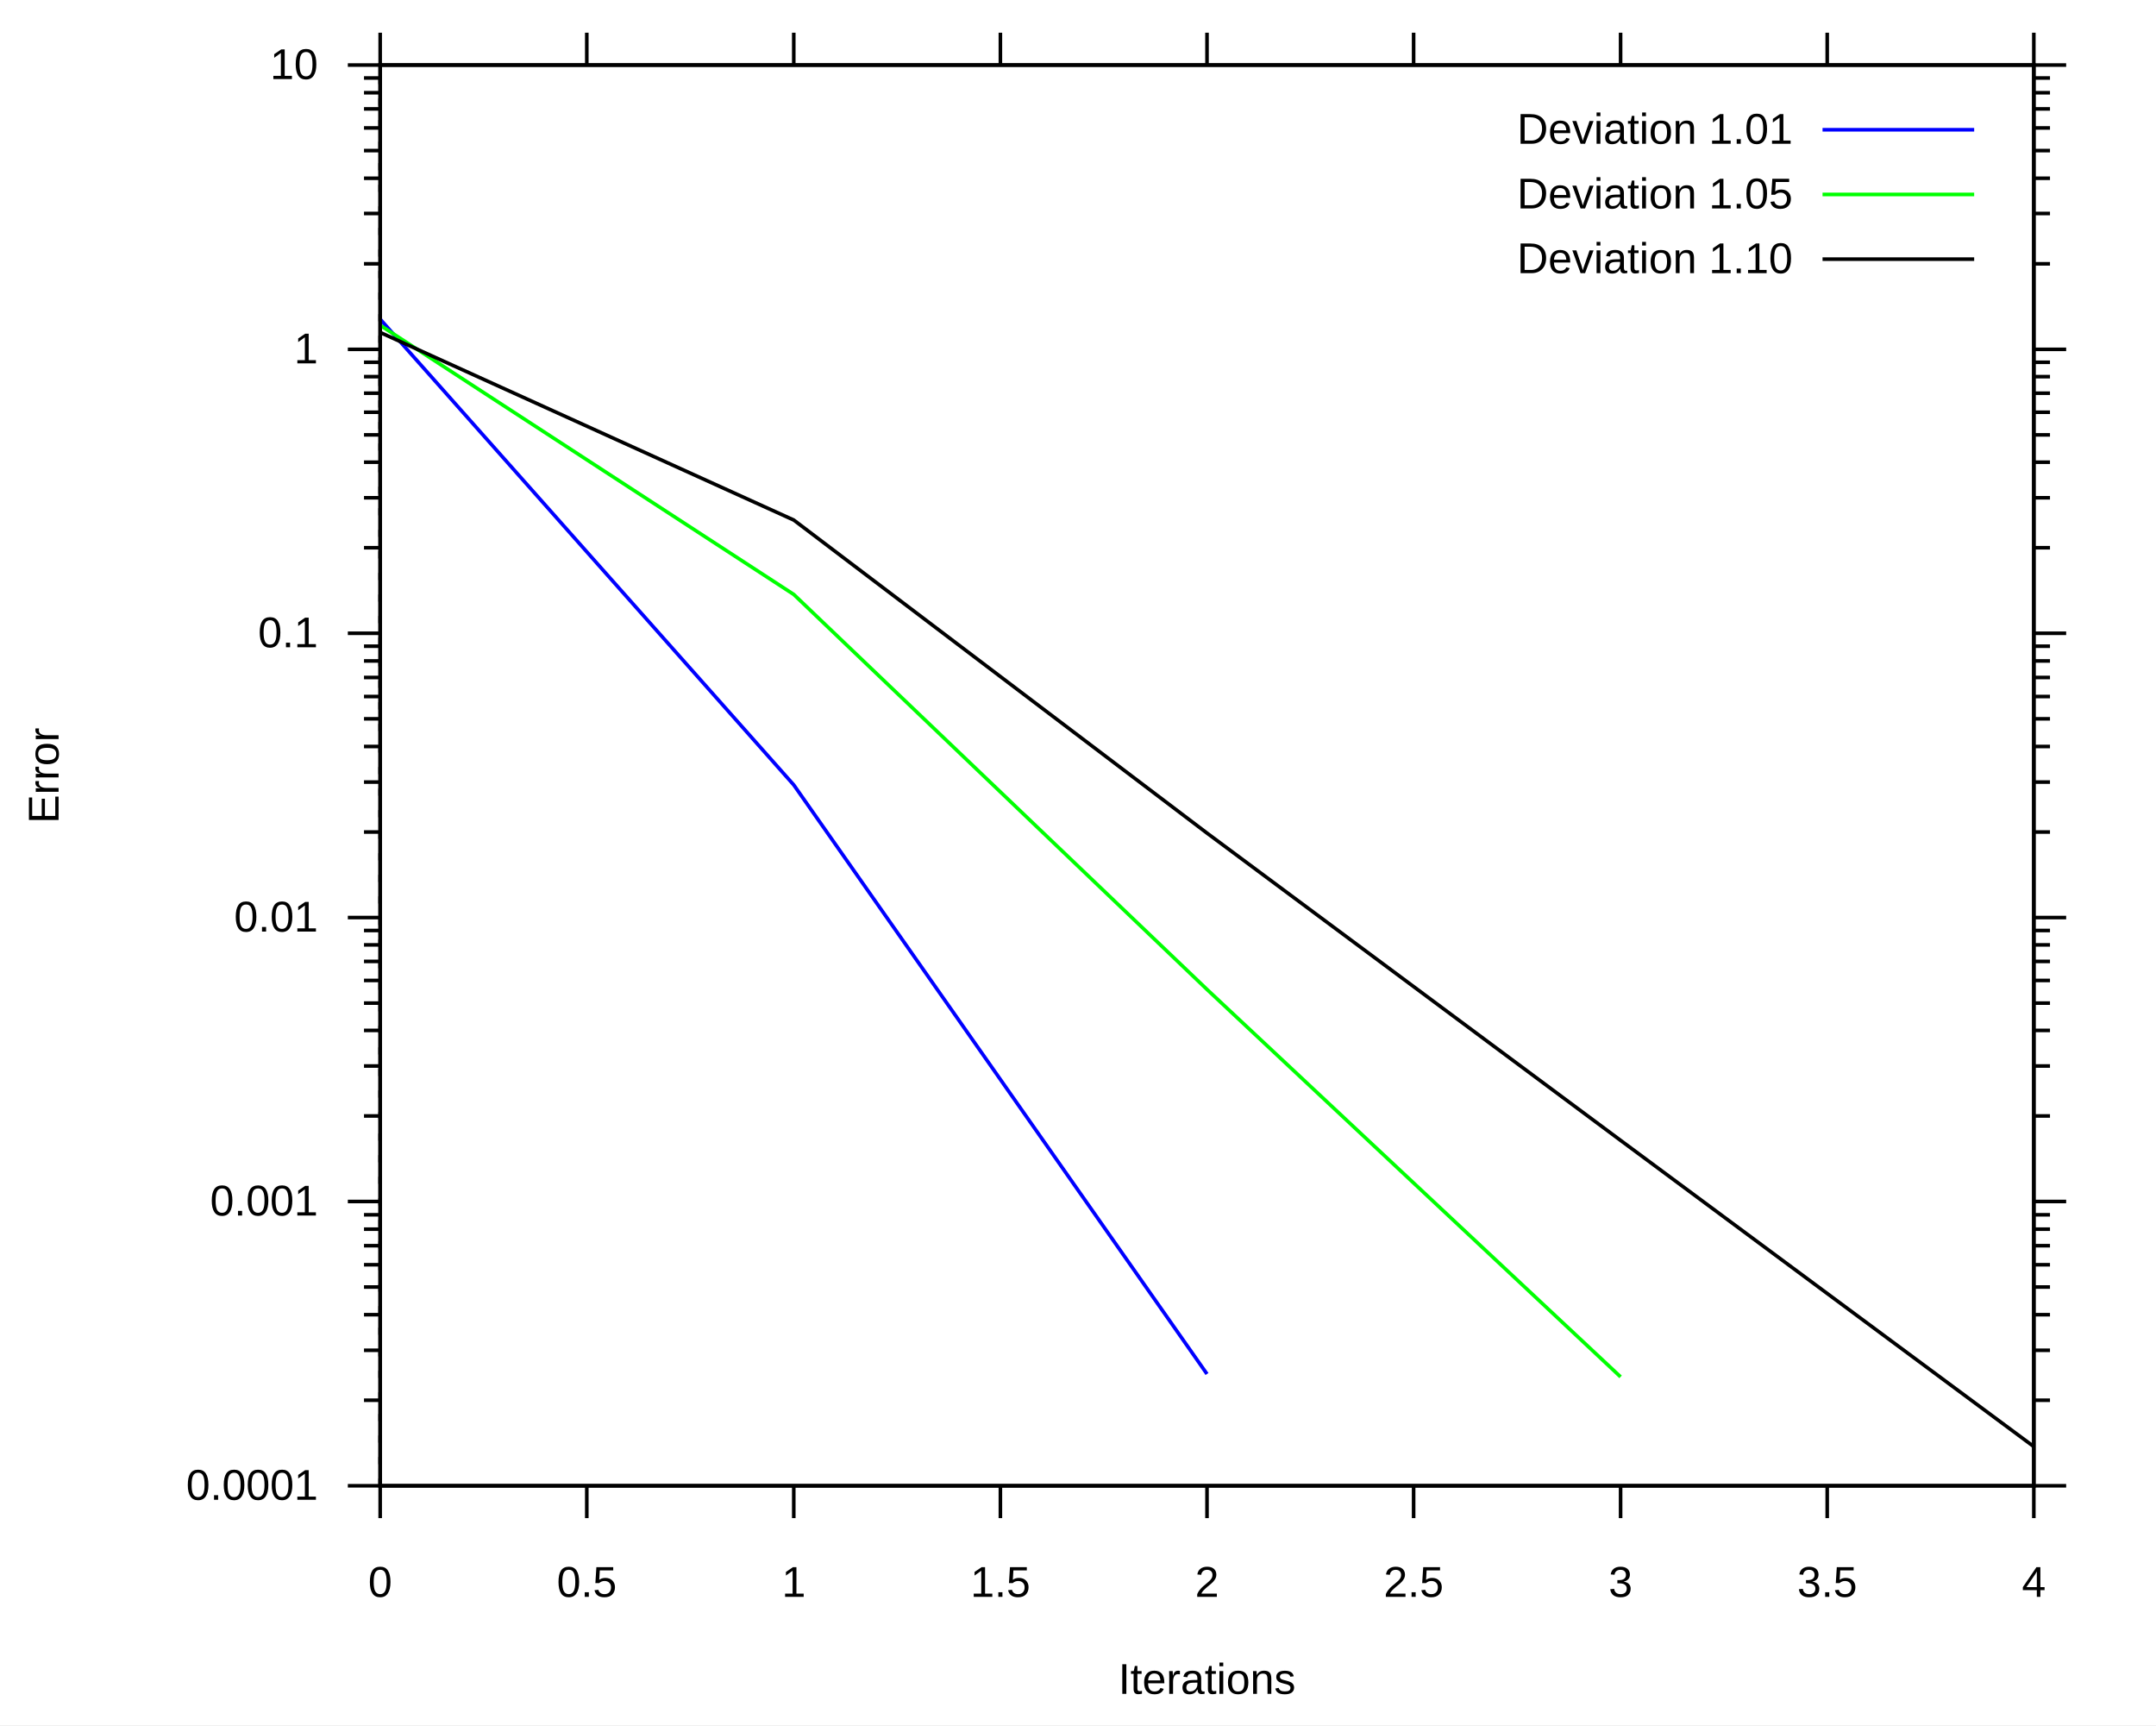
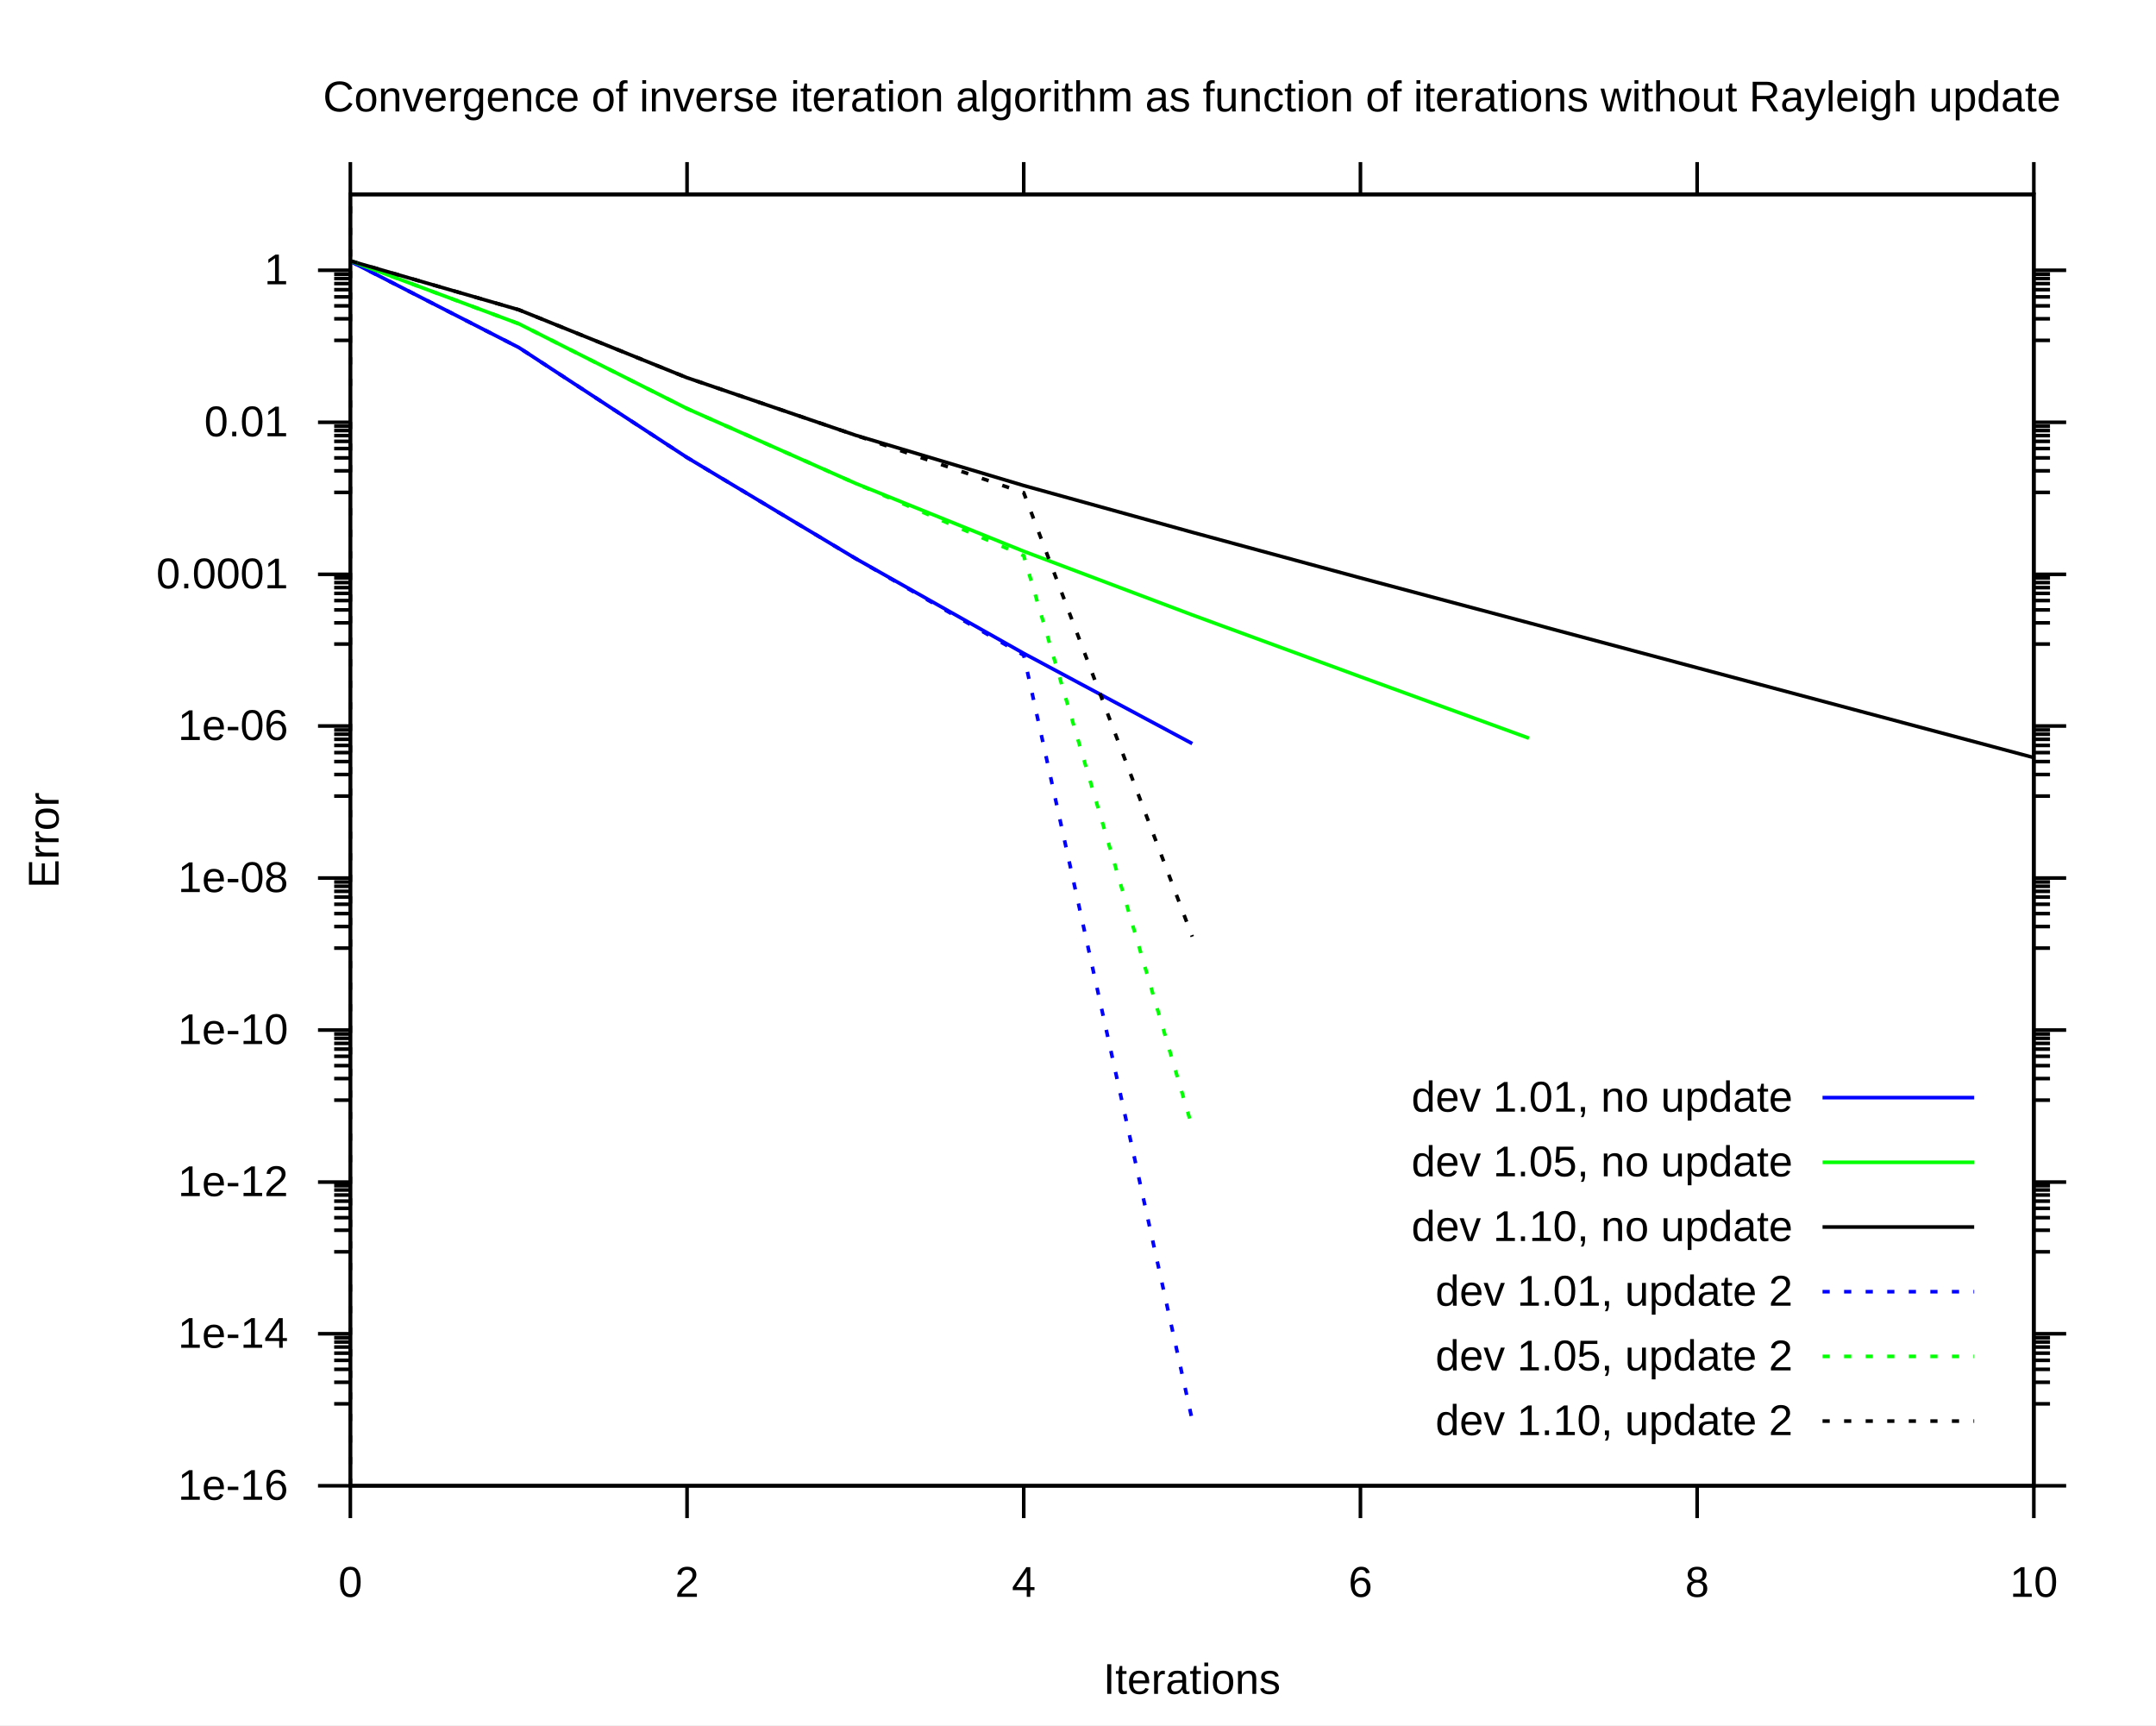
<svg xmlns="http://www.w3.org/2000/svg" xmlns:xlink="http://www.w3.org/1999/xlink" width="600" height="480" viewBox="0 0 600 480">
  <g id="gnuplot_canvas">
    <rect x="0" y="0" width="600" height="480" fill="#ffffff" />
    <defs>
      <circle id="gpDot" r="0.5" stroke-width="0.5" />
      <path id="gpPt0" stroke-width="0.222" stroke="currentColor" d="M-1,0 h2 M0,-1 v2" />
      <path id="gpPt1" stroke-width="0.222" stroke="currentColor" d="M-1,-1 L1,1 M1,-1 L-1,1" />
      <path id="gpPt2" stroke-width="0.222" stroke="currentColor" d="M-1,0 L1,0 M0,-1 L0,1 M-1,-1 L1,1 M-1,1 L1,-1" />
      <rect id="gpPt3" stroke-width="0.222" stroke="currentColor" x="-1" y="-1" width="2" height="2" />
      <rect id="gpPt4" stroke-width="0.222" stroke="currentColor" fill="currentColor" x="-1" y="-1" width="2" height="2" />
      <circle id="gpPt5" stroke-width="0.222" stroke="currentColor" cx="0" cy="0" r="1" />
      <use xlink:href="#gpPt5" id="gpPt6" fill="currentColor" stroke="none" />
      <path id="gpPt7" stroke-width="0.222" stroke="currentColor" d="M0,-1.33 L-1.33,0.67 L1.33,0.67 z" />
      <use xlink:href="#gpPt7" id="gpPt8" fill="currentColor" stroke="none" />
      <use xlink:href="#gpPt7" id="gpPt9" stroke="currentColor" transform="rotate(180)" />
      <use xlink:href="#gpPt9" id="gpPt10" fill="currentColor" stroke="none" />
      <use xlink:href="#gpPt3" id="gpPt11" stroke="currentColor" transform="rotate(45)" />
      <use xlink:href="#gpPt11" id="gpPt12" fill="currentColor" stroke="none" />
      <path id="gpPt13" stroke-width="0.222" stroke="currentColor" d="M0,1.330 L1.265,0.411 L0.782,-1.067 L-0.782,-1.076 L-1.265,0.411 z" />
      <use xlink:href="#gpPt13" id="gpPt14" fill="currentColor" stroke="none" />
      <filter id="textbox" filterUnits="objectBoundingBox" x="0" y="0" height="1" width="1">
        <feFlood flood-color="#FFFFFF" flood-opacity="1" result="bgnd" />
        <feComposite in="SourceGraphic" in2="bgnd" operator="atop" />
      </filter>
      <filter id="greybox" filterUnits="objectBoundingBox" x="0" y="0" height="1" width="1">
        <feFlood flood-color="lightgrey" flood-opacity="1" result="grey" />
        <feComposite in="SourceGraphic" in2="grey" operator="atop" />
      </filter>
    </defs>
    <g fill="none" color="#FFFFFF" stroke="currentColor" stroke-width="1.00" stroke-linecap="butt" stroke-linejoin="miter">
</g>
    <g fill="none" color="black" stroke="currentColor" stroke-width="1.00" stroke-linecap="butt" stroke-linejoin="miter">
-       <path stroke="black" d="M105.8,413.4 L96.8,413.4 M566.0,413.4 L575.0,413.4  " />
-       <g transform="translate(88.5,417.3)" stroke="none" fill="black" font-family="Arial" font-size="12.00" text-anchor="end">
-         <text>
-           <tspan font-family="Arial"> 0.0001</tspan>
-         </text>
-       </g>
-     </g>
-     <g fill="none" color="black" stroke="currentColor" stroke-width="1.00" stroke-linecap="butt" stroke-linejoin="miter">
-       <path stroke="black" d="M105.8,389.6 L101.3,389.6 M566.0,389.6 L570.5,389.6 M105.8,375.7 L101.3,375.7 M566.0,375.7 L570.5,375.7   M105.8,365.8 L101.3,365.8 M566.0,365.8 L570.5,365.8 M105.8,358.1 L101.3,358.1 M566.0,358.1 L570.5,358.1   M105.8,351.9 L101.3,351.9 M566.0,351.9 L570.5,351.9 M105.8,346.6 L101.3,346.6 M566.0,346.6 L570.5,346.6   M105.8,342.0 L101.3,342.0 M566.0,342.0 L570.5,342.0 M105.8,338.0 L101.3,338.0 M566.0,338.0 L570.5,338.0   M105.8,334.3 L96.8,334.3 M566.0,334.3 L575.0,334.3  " />
-       <g transform="translate(88.5,338.2)" stroke="none" fill="black" font-family="Arial" font-size="12.00" text-anchor="end">
-         <text>
-           <tspan font-family="Arial"> 0.001</tspan>
-         </text>
-       </g>
-     </g>
-     <g fill="none" color="black" stroke="currentColor" stroke-width="1.00" stroke-linecap="butt" stroke-linejoin="miter">
-       <path stroke="black" d="M105.8,310.5 L101.3,310.5 M566.0,310.5 L570.5,310.5 M105.8,296.6 L101.3,296.6 M566.0,296.6 L570.5,296.6   M105.8,286.7 L101.3,286.7 M566.0,286.7 L570.5,286.7 M105.8,279.1 L101.3,279.1 M566.0,279.1 L570.5,279.1   M105.8,272.8 L101.3,272.8 M566.0,272.8 L570.5,272.8 M105.8,267.5 L101.3,267.5 M566.0,267.5 L570.5,267.5   M105.8,262.9 L101.3,262.9 M566.0,262.9 L570.5,262.9 M105.8,258.9 L101.3,258.9 M566.0,258.9 L570.5,258.9   M105.8,255.3 L96.8,255.3 M566.0,255.3 L575.0,255.3  " />
-       <g transform="translate(88.5,259.2)" stroke="none" fill="black" font-family="Arial" font-size="12.00" text-anchor="end">
-         <text>
-           <tspan font-family="Arial"> 0.01</tspan>
-         </text>
-       </g>
-     </g>
-     <g fill="none" color="black" stroke="currentColor" stroke-width="1.00" stroke-linecap="butt" stroke-linejoin="miter">
-       <path stroke="black" d="M105.8,231.5 L101.3,231.5 M566.0,231.5 L570.5,231.5 M105.8,217.6 L101.3,217.6 M566.0,217.6 L570.5,217.6   M105.8,207.7 L101.3,207.7 M566.0,207.7 L570.5,207.7 M105.8,200.0 L101.3,200.0 M566.0,200.0 L570.5,200.0   M105.8,193.8 L101.3,193.8 M566.0,193.8 L570.5,193.8 M105.8,188.5 L101.3,188.5 M566.0,188.5 L570.5,188.5   M105.8,183.9 L101.3,183.9 M566.0,183.9 L570.5,183.9 M105.8,179.8 L101.3,179.8 M566.0,179.8 L570.5,179.8   M105.8,176.2 L96.8,176.2 M566.0,176.2 L575.0,176.2  " />
-       <g transform="translate(88.5,180.1)" stroke="none" fill="black" font-family="Arial" font-size="12.00" text-anchor="end">
-         <text>
-           <tspan font-family="Arial"> 0.1</tspan>
-         </text>
-       </g>
-     </g>
-     <g fill="none" color="black" stroke="currentColor" stroke-width="1.00" stroke-linecap="butt" stroke-linejoin="miter">
-       <path stroke="black" d="M105.8,152.4 L101.3,152.4 M566.0,152.4 L570.5,152.4 M105.8,138.5 L101.3,138.5 M566.0,138.5 L570.5,138.5   M105.8,128.6 L101.3,128.6 M566.0,128.6 L570.5,128.6 M105.8,121.0 L101.3,121.0 M566.0,121.0 L570.5,121.0   M105.8,114.7 L101.3,114.7 M566.0,114.7 L570.5,114.7 M105.8,109.4 L101.3,109.4 M566.0,109.4 L570.5,109.4   M105.8,104.8 L101.3,104.8 M566.0,104.8 L570.5,104.8 M105.8,100.8 L101.3,100.8 M566.0,100.8 L570.5,100.8   M105.8,97.2 L96.8,97.2 M566.0,97.2 L575.0,97.2  " />
-       <g transform="translate(88.5,101.1)" stroke="none" fill="black" font-family="Arial" font-size="12.00" text-anchor="end">
-         <text>
-           <tspan font-family="Arial"> 1</tspan>
-         </text>
-       </g>
-     </g>
-     <g fill="none" color="black" stroke="currentColor" stroke-width="1.00" stroke-linecap="butt" stroke-linejoin="miter">
-       <path stroke="black" d="M105.8,73.4 L101.3,73.4 M566.0,73.4 L570.5,73.4 M105.8,59.4 L101.3,59.4 M566.0,59.4 L570.5,59.4   M105.8,49.6 L101.3,49.6 M566.0,49.6 L570.5,49.6 M105.8,41.9 L101.3,41.9 M566.0,41.9 L570.5,41.9   M105.8,35.6 L101.3,35.6 M566.0,35.6 L570.5,35.6 M105.8,30.3 L101.3,30.3 M566.0,30.3 L570.5,30.3   M105.8,25.8 L101.3,25.8 M566.0,25.8 L570.5,25.8 M105.8,21.7 L101.3,21.7 M566.0,21.7 L570.5,21.7   M105.8,18.1 L96.8,18.1 M566.0,18.1 L575.0,18.1  " />
-       <g transform="translate(88.5,22.0)" stroke="none" fill="black" font-family="Arial" font-size="12.00" text-anchor="end">
+       <path stroke="black" d="M97.5,413.4 L88.5,413.4 M566.0,413.4 L575.0,413.4  " />
+       <g transform="translate(80.2,417.3)" stroke="none" fill="black" font-family="Arial" font-size="12.00" text-anchor="end">
+         <text>
+           <tspan font-family="Arial">1e-16</tspan>
+         </text>
+       </g>
+     </g>
+     <g fill="none" color="black" stroke="currentColor" stroke-width="1.00" stroke-linecap="butt" stroke-linejoin="miter">
+       <path stroke="black" d="M97.5,390.6 L93.0,390.6 M566.0,390.6 L570.5,390.6 M97.5,384.6 L93.0,384.6 M566.0,384.6 L570.5,384.6   M97.5,381.0 L93.0,381.0 M566.0,381.0 L570.5,381.0 M97.5,378.5 L93.0,378.5 M566.0,378.5 L570.5,378.5   M97.5,376.5 L93.0,376.5 M566.0,376.5 L570.5,376.5 M97.5,374.8 L93.0,374.8 M566.0,374.8 L570.5,374.8   M97.5,373.4 L93.0,373.4 M566.0,373.4 L570.5,373.4 M97.5,372.2 L93.0,372.2 M566.0,372.2 L570.5,372.2   M97.5,371.1 L88.5,371.1 M566.0,371.1 L575.0,371.1  " />
+       <g transform="translate(80.2,375.0)" stroke="none" fill="black" font-family="Arial" font-size="12.00" text-anchor="end">
+         <text>
+           <tspan font-family="Arial">1e-14</tspan>
+         </text>
+       </g>
+     </g>
+     <g fill="none" color="black" stroke="currentColor" stroke-width="1.00" stroke-linecap="butt" stroke-linejoin="miter">
+       <path stroke="black" d="M97.5,348.3 L93.0,348.3 M566.0,348.3 L570.5,348.3 M97.5,342.3 L93.0,342.3 M566.0,342.3 L570.5,342.3   M97.5,338.8 L93.0,338.8 M566.0,338.8 L570.5,338.8 M97.5,336.2 L93.0,336.2 M566.0,336.2 L570.5,336.2   M97.5,334.2 L93.0,334.2 M566.0,334.2 L570.5,334.2 M97.5,332.5 L93.0,332.5 M566.0,332.5 L570.5,332.5   M97.5,331.1 L93.0,331.1 M566.0,331.1 L570.5,331.1 M97.5,329.9 L93.0,329.9 M566.0,329.9 L570.5,329.9   M97.5,328.9 L88.5,328.9 M566.0,328.9 L575.0,328.9  " />
+       <g transform="translate(80.2,332.8)" stroke="none" fill="black" font-family="Arial" font-size="12.00" text-anchor="end">
+         <text>
+           <tspan font-family="Arial">1e-12</tspan>
+         </text>
+       </g>
+     </g>
+     <g fill="none" color="black" stroke="currentColor" stroke-width="1.00" stroke-linecap="butt" stroke-linejoin="miter">
+       <path stroke="black" d="M97.5,306.1 L93.0,306.1 M566.0,306.1 L570.5,306.1 M97.5,300.1 L93.0,300.1 M566.0,300.1 L570.5,300.1   M97.5,296.5 L93.0,296.5 M566.0,296.5 L570.5,296.5 M97.5,293.9 L93.0,293.9 M566.0,293.9 L570.5,293.9   M97.5,291.9 L93.0,291.9 M566.0,291.9 L570.5,291.9 M97.5,290.3 L93.0,290.3 M566.0,290.3 L570.5,290.3   M97.5,288.9 L93.0,288.9 M566.0,288.9 L570.5,288.9 M97.5,287.7 L93.0,287.7 M566.0,287.7 L570.5,287.7   M97.5,286.6 L88.5,286.6 M566.0,286.6 L575.0,286.6  " />
+       <g transform="translate(80.2,290.5)" stroke="none" fill="black" font-family="Arial" font-size="12.00" text-anchor="end">
+         <text>
+           <tspan font-family="Arial">1e-10</tspan>
+         </text>
+       </g>
+     </g>
+     <g fill="none" color="black" stroke="currentColor" stroke-width="1.00" stroke-linecap="butt" stroke-linejoin="miter">
+       <path stroke="black" d="M97.5,263.8 L93.0,263.8 M566.0,263.8 L570.5,263.8 M97.5,257.8 L93.0,257.8 M566.0,257.8 L570.5,257.8   M97.5,254.2 L93.0,254.2 M566.0,254.2 L570.5,254.2 M97.5,251.6 L93.0,251.6 M566.0,251.6 L570.5,251.6   M97.5,249.6 L93.0,249.6 M566.0,249.6 L570.5,249.6 M97.5,248.0 L93.0,248.0 M566.0,248.0 L570.5,248.0   M97.5,246.6 L93.0,246.6 M566.0,246.6 L570.5,246.6 M97.5,245.4 L93.0,245.4 M566.0,245.4 L570.5,245.4   M97.5,244.3 L88.5,244.3 M566.0,244.3 L575.0,244.3  " />
+       <g transform="translate(80.2,248.2)" stroke="none" fill="black" font-family="Arial" font-size="12.00" text-anchor="end">
+         <text>
+           <tspan font-family="Arial">1e-08</tspan>
+         </text>
+       </g>
+     </g>
+     <g fill="none" color="black" stroke="currentColor" stroke-width="1.00" stroke-linecap="butt" stroke-linejoin="miter">
+       <path stroke="black" d="M97.5,221.5 L93.0,221.5 M566.0,221.5 L570.5,221.5 M97.5,215.5 L93.0,215.5 M566.0,215.5 L570.5,215.5   M97.5,211.9 L93.0,211.9 M566.0,211.9 L570.5,211.9 M97.5,209.4 L93.0,209.4 M566.0,209.4 L570.5,209.4   M97.5,207.4 L93.0,207.4 M566.0,207.4 L570.5,207.4 M97.5,205.7 L93.0,205.7 M566.0,205.7 L570.5,205.7   M97.5,204.3 L93.0,204.3 M566.0,204.3 L570.5,204.3 M97.5,203.1 L93.0,203.1 M566.0,203.1 L570.5,203.1   M97.5,202.0 L88.5,202.0 M566.0,202.0 L575.0,202.0  " />
+       <g transform="translate(80.2,205.9)" stroke="none" fill="black" font-family="Arial" font-size="12.00" text-anchor="end">
+         <text>
+           <tspan font-family="Arial">1e-06</tspan>
+         </text>
+       </g>
+     </g>
+     <g fill="none" color="black" stroke="currentColor" stroke-width="1.00" stroke-linecap="butt" stroke-linejoin="miter">
+       <path stroke="black" d="M97.5,179.2 L93.0,179.2 M566.0,179.2 L570.5,179.2 M97.5,173.3 L93.0,173.3 M566.0,173.3 L570.5,173.3   M97.5,169.7 L93.0,169.7 M566.0,169.7 L570.5,169.7 M97.5,167.1 L93.0,167.1 M566.0,167.1 L570.5,167.1   M97.5,165.1 L93.0,165.1 M566.0,165.1 L570.5,165.1 M97.5,163.5 L93.0,163.5 M566.0,163.5 L570.5,163.5   M97.5,162.1 L93.0,162.1 M566.0,162.1 L570.5,162.1 M97.5,160.8 L93.0,160.8 M566.0,160.8 L570.5,160.8   M97.5,159.8 L88.5,159.8 M566.0,159.8 L575.0,159.8  " />
+       <g transform="translate(80.2,163.7)" stroke="none" fill="black" font-family="Arial" font-size="12.00" text-anchor="end">
+         <text>
+           <tspan font-family="Arial">0.0001</tspan>
+         </text>
+       </g>
+     </g>
+     <g fill="none" color="black" stroke="currentColor" stroke-width="1.00" stroke-linecap="butt" stroke-linejoin="miter">
+       <path stroke="black" d="M97.5,137.0 L93.0,137.0 M566.0,137.0 L570.5,137.0 M97.5,131.0 L93.0,131.0 M566.0,131.0 L570.5,131.0   M97.5,127.4 L93.0,127.4 M566.0,127.4 L570.5,127.4 M97.5,124.8 L93.0,124.8 M566.0,124.8 L570.5,124.8   M97.5,122.8 L93.0,122.8 M566.0,122.8 L570.5,122.8 M97.5,121.2 L93.0,121.2 M566.0,121.2 L570.5,121.2   M97.5,119.8 L93.0,119.8 M566.0,119.8 L570.5,119.8 M97.5,118.6 L93.0,118.6 M566.0,118.6 L570.5,118.6   M97.5,117.5 L88.5,117.5 M566.0,117.5 L575.0,117.5  " />
+       <g transform="translate(80.2,121.4)" stroke="none" fill="black" font-family="Arial" font-size="12.00" text-anchor="end">
+         <text>
+           <tspan font-family="Arial">0.01</tspan>
+         </text>
+       </g>
+     </g>
+     <g fill="none" color="black" stroke="currentColor" stroke-width="1.00" stroke-linecap="butt" stroke-linejoin="miter">
+       <path stroke="black" d="M97.5,94.7 L93.0,94.7 M566.0,94.7 L570.5,94.7 M97.5,88.7 L93.0,88.7 M566.0,88.7 L570.5,88.7   M97.5,85.1 L93.0,85.1 M566.0,85.1 L570.5,85.1 M97.5,82.6 L93.0,82.6 M566.0,82.6 L570.5,82.6   M97.5,80.6 L93.0,80.6 M566.0,80.6 L570.5,80.6 M97.5,78.9 L93.0,78.9 M566.0,78.9 L570.5,78.9   M97.5,77.5 L93.0,77.5 M566.0,77.5 L570.5,77.5 M97.5,76.3 L93.0,76.3 M566.0,76.3 L570.5,76.3   M97.5,75.2 L88.5,75.2 M566.0,75.2 L575.0,75.2  " />
+       <g transform="translate(80.2,79.1)" stroke="none" fill="black" font-family="Arial" font-size="12.00" text-anchor="end">
+         <text>
+           <tspan font-family="Arial">1</tspan>
+         </text>
+       </g>
+     </g>
+     <g fill="none" color="black" stroke="currentColor" stroke-width="1.00" stroke-linecap="butt" stroke-linejoin="miter">
+       <path stroke="black" d="M97.5,413.4 L97.5,422.4 M97.5,54.1 L97.5,45.1  " />
+       <g transform="translate(97.5,444.3)" stroke="none" fill="black" font-family="Arial" font-size="12.00" text-anchor="middle">
+         <text>
+           <tspan font-family="Arial"> 0</tspan>
+         </text>
+       </g>
+     </g>
+     <g fill="none" color="black" stroke="currentColor" stroke-width="1.00" stroke-linecap="butt" stroke-linejoin="miter">
+       <path stroke="black" d="M191.2,413.4 L191.2,422.4 M191.2,54.1 L191.2,45.1  " />
+       <g transform="translate(191.2,444.3)" stroke="none" fill="black" font-family="Arial" font-size="12.00" text-anchor="middle">
+         <text>
+           <tspan font-family="Arial"> 2</tspan>
+         </text>
+       </g>
+     </g>
+     <g fill="none" color="black" stroke="currentColor" stroke-width="1.00" stroke-linecap="butt" stroke-linejoin="miter">
+       <path stroke="black" d="M284.9,413.4 L284.9,422.4 M284.9,54.1 L284.9,45.1  " />
+       <g transform="translate(284.9,444.3)" stroke="none" fill="black" font-family="Arial" font-size="12.00" text-anchor="middle">
+         <text>
+           <tspan font-family="Arial"> 4</tspan>
+         </text>
+       </g>
+     </g>
+     <g fill="none" color="black" stroke="currentColor" stroke-width="1.00" stroke-linecap="butt" stroke-linejoin="miter">
+       <path stroke="black" d="M378.6,413.4 L378.6,422.4 M378.6,54.1 L378.6,45.1  " />
+       <g transform="translate(378.6,444.3)" stroke="none" fill="black" font-family="Arial" font-size="12.00" text-anchor="middle">
+         <text>
+           <tspan font-family="Arial"> 6</tspan>
+         </text>
+       </g>
+     </g>
+     <g fill="none" color="black" stroke="currentColor" stroke-width="1.00" stroke-linecap="butt" stroke-linejoin="miter">
+       <path stroke="black" d="M472.3,413.4 L472.3,422.4 M472.3,54.1 L472.3,45.1  " />
+       <g transform="translate(472.3,444.3)" stroke="none" fill="black" font-family="Arial" font-size="12.00" text-anchor="middle">
+         <text>
+           <tspan font-family="Arial"> 8</tspan>
+         </text>
+       </g>
+     </g>
+     <g fill="none" color="black" stroke="currentColor" stroke-width="1.00" stroke-linecap="butt" stroke-linejoin="miter">
+       <path stroke="black" d="M566.0,413.4 L566.0,422.4 M566.0,54.1 L566.0,45.1  " />
+       <g transform="translate(566.0,444.3)" stroke="none" fill="black" font-family="Arial" font-size="12.00" text-anchor="middle">
        <text>
          <tspan font-family="Arial"> 10</tspan>
        </text>
      </g>
    </g>
    <g fill="none" color="black" stroke="currentColor" stroke-width="1.00" stroke-linecap="butt" stroke-linejoin="miter">
-       <path stroke="black" d="M105.8,413.4 L105.8,422.4 M105.8,18.1 L105.8,9.1  " />
-       <g transform="translate(105.8,444.3)" stroke="none" fill="black" font-family="Arial" font-size="12.00" text-anchor="middle">
-         <text>
-           <tspan font-family="Arial"> 0</tspan>
-         </text>
-       </g>
-     </g>
-     <g fill="none" color="black" stroke="currentColor" stroke-width="1.00" stroke-linecap="butt" stroke-linejoin="miter">
-       <path stroke="black" d="M163.3,413.4 L163.3,422.4 M163.3,18.1 L163.3,9.1  " />
-       <g transform="translate(163.3,444.3)" stroke="none" fill="black" font-family="Arial" font-size="12.00" text-anchor="middle">
-         <text>
-           <tspan font-family="Arial"> 0.5</tspan>
-         </text>
-       </g>
-     </g>
-     <g fill="none" color="black" stroke="currentColor" stroke-width="1.00" stroke-linecap="butt" stroke-linejoin="miter">
-       <path stroke="black" d="M220.9,413.4 L220.9,422.4 M220.9,18.1 L220.9,9.1  " />
-       <g transform="translate(220.9,444.3)" stroke="none" fill="black" font-family="Arial" font-size="12.00" text-anchor="middle">
-         <text>
-           <tspan font-family="Arial"> 1</tspan>
-         </text>
-       </g>
-     </g>
-     <g fill="none" color="black" stroke="currentColor" stroke-width="1.00" stroke-linecap="butt" stroke-linejoin="miter">
-       <path stroke="black" d="M278.4,413.4 L278.4,422.4 M278.4,18.1 L278.4,9.1  " />
-       <g transform="translate(278.4,444.3)" stroke="none" fill="black" font-family="Arial" font-size="12.00" text-anchor="middle">
-         <text>
-           <tspan font-family="Arial"> 1.5</tspan>
-         </text>
-       </g>
-     </g>
-     <g fill="none" color="black" stroke="currentColor" stroke-width="1.00" stroke-linecap="butt" stroke-linejoin="miter">
-       <path stroke="black" d="M335.9,413.4 L335.9,422.4 M335.9,18.1 L335.9,9.1  " />
-       <g transform="translate(335.9,444.3)" stroke="none" fill="black" font-family="Arial" font-size="12.00" text-anchor="middle">
-         <text>
-           <tspan font-family="Arial"> 2</tspan>
-         </text>
-       </g>
-     </g>
-     <g fill="none" color="black" stroke="currentColor" stroke-width="1.00" stroke-linecap="butt" stroke-linejoin="miter">
-       <path stroke="black" d="M393.4,413.4 L393.4,422.4 M393.4,18.1 L393.4,9.1  " />
-       <g transform="translate(393.4,444.3)" stroke="none" fill="black" font-family="Arial" font-size="12.00" text-anchor="middle">
-         <text>
-           <tspan font-family="Arial"> 2.5</tspan>
-         </text>
-       </g>
-     </g>
-     <g fill="none" color="black" stroke="currentColor" stroke-width="1.00" stroke-linecap="butt" stroke-linejoin="miter">
-       <path stroke="black" d="M451.0,413.4 L451.0,422.4 M451.0,18.1 L451.0,9.1  " />
-       <g transform="translate(451.0,444.3)" stroke="none" fill="black" font-family="Arial" font-size="12.00" text-anchor="middle">
-         <text>
-           <tspan font-family="Arial"> 3</tspan>
-         </text>
-       </g>
-     </g>
-     <g fill="none" color="black" stroke="currentColor" stroke-width="1.00" stroke-linecap="butt" stroke-linejoin="miter">
-       <path stroke="black" d="M508.5,413.4 L508.5,422.4 M508.5,18.1 L508.5,9.1  " />
-       <g transform="translate(508.5,444.3)" stroke="none" fill="black" font-family="Arial" font-size="12.00" text-anchor="middle">
-         <text>
-           <tspan font-family="Arial"> 3.5</tspan>
-         </text>
-       </g>
-     </g>
-     <g fill="none" color="black" stroke="currentColor" stroke-width="1.00" stroke-linecap="butt" stroke-linejoin="miter">
-       <path stroke="black" d="M566.0,413.4 L566.0,422.4 M566.0,18.1 L566.0,9.1  " />
-       <g transform="translate(566.0,444.3)" stroke="none" fill="black" font-family="Arial" font-size="12.00" text-anchor="middle">
-         <text>
-           <tspan font-family="Arial"> 4</tspan>
-         </text>
-       </g>
-     </g>
-     <g fill="none" color="black" stroke="currentColor" stroke-width="1.00" stroke-linecap="butt" stroke-linejoin="miter">
</g>
    <g fill="none" color="gray" stroke="currentColor" stroke-width="1.00" stroke-linecap="butt" stroke-linejoin="miter">
-       <path stroke="black" stroke-dasharray="2,4" d="M105.8,413.4 L105.8,18.1  " />
-     </g>
-     <g fill="none" color="black" stroke="currentColor" stroke-width="1.00" stroke-linecap="butt" stroke-linejoin="miter">
-       <path stroke="black" d="M105.8,18.1 L105.8,413.4 L566.0,413.4 L566.0,18.1 L105.8,18.1 Z  " />
-     </g>
-     <g fill="none" color="black" stroke="currentColor" stroke-width="1.00" stroke-linecap="butt" stroke-linejoin="miter">
-       <g transform="translate(16.3,215.8) rotate(270)" stroke="none" fill="black" font-family="Arial" font-size="12.00" text-anchor="middle">
+       <path stroke="black" stroke-dasharray="2,4" d="M97.5,413.4 L97.5,54.1  " />
+     </g>
+     <g fill="none" color="black" stroke="currentColor" stroke-width="1.00" stroke-linecap="butt" stroke-linejoin="miter">
+       <path stroke="black" d="M97.5,54.1 L97.5,413.4 L566.0,413.4 L566.0,54.1 L97.5,54.1 Z  " />
+     </g>
+     <g fill="none" color="black" stroke="currentColor" stroke-width="1.00" stroke-linecap="butt" stroke-linejoin="miter">
+       <g transform="translate(16.3,233.8) rotate(270)" stroke="none" fill="black" font-family="Arial" font-size="12.00" text-anchor="middle">
        <text>
          <tspan font-family="Arial">Error</tspan>
        </text>
      </g>
    </g>
    <g fill="none" color="black" stroke="currentColor" stroke-width="1.00" stroke-linecap="butt" stroke-linejoin="miter">
-       <g transform="translate(335.9,471.3)" stroke="none" fill="black" font-family="Arial" font-size="12.00" text-anchor="middle">
+       <g transform="translate(331.7,471.3)" stroke="none" fill="black" font-family="Arial" font-size="12.00" text-anchor="middle">
        <text>
          <tspan font-family="Arial">Iterations</tspan>
        </text>
      </g>
    </g>
    <g fill="none" color="black" stroke="currentColor" stroke-width="1.00" stroke-linecap="butt" stroke-linejoin="miter">
- </g>
+       <g transform="translate(331.7,31.0)" stroke="none" fill="black" font-family="Arial" font-size="12.00" text-anchor="middle">
+         <text>
+           <tspan font-family="Arial">Convergence of inverse iteration algorithm as function of iterations without Rayleigh update</tspan>
+         </text>
+       </g>
+     </g>
    <g id="gnuplot_plot_1">
      <g fill="none" color="black" stroke="currentColor" stroke-width="1.00" stroke-linecap="butt" stroke-linejoin="miter">
-         <g transform="translate(498.9,40.0)" stroke="none" fill="black" font-family="Arial" font-size="12.00" text-anchor="end">
-           <text>
-             <tspan font-family="Arial">Deviation 1.01</tspan>
-           </text>
-         </g>
-       </g>
-       <g fill="none" color="black" stroke="currentColor" stroke-width="1.00" stroke-linecap="butt" stroke-linejoin="miter">
-         <path stroke="rgb(  0,   0, 255)" d="M507.2,36.1 L549.4,36.1 M105.8,88.8 L220.9,218.4 L335.9,382.3  " />
+         <g transform="translate(498.9,309.3)" stroke="none" fill="black" font-family="Arial" font-size="12.00" text-anchor="end">
+           <text>
+             <tspan font-family="Arial">dev 1.01, no update</tspan>
+           </text>
+         </g>
+       </g>
+       <g fill="none" color="black" stroke="currentColor" stroke-width="1.00" stroke-linecap="butt" stroke-linejoin="miter">
+         <path stroke="rgb(  0,   0, 255)" d="M507.2,305.4 L549.4,305.4 M97.5,72.7 L144.4,96.7 L191.2,127.3 L238.1,155.4 L284.9,181.8 L331.8,206.9    " />
      </g>
    </g>
    <g id="gnuplot_plot_2">
      <g fill="none" color="black" stroke="currentColor" stroke-width="1.00" stroke-linecap="butt" stroke-linejoin="miter">
-         <g transform="translate(498.9,58.0)" stroke="none" fill="black" font-family="Arial" font-size="12.00" text-anchor="end">
-           <text>
-             <tspan font-family="Arial">Deviation 1.05</tspan>
-           </text>
-         </g>
-       </g>
-       <g fill="none" color="black" stroke="currentColor" stroke-width="1.00" stroke-linecap="butt" stroke-linejoin="miter">
-         <path stroke="rgb(  0, 255,   0)" d="M507.2,54.1 L549.4,54.1 M105.8,90.5 L220.9,165.4 L335.9,275.3 L451.0,383.1  " />
+         <g transform="translate(498.9,327.3)" stroke="none" fill="black" font-family="Arial" font-size="12.00" text-anchor="end">
+           <text>
+             <tspan font-family="Arial">dev 1.05, no update</tspan>
+           </text>
+         </g>
+       </g>
+       <g fill="none" color="black" stroke="currentColor" stroke-width="1.00" stroke-linecap="butt" stroke-linejoin="miter">
+         <path stroke="rgb(  0, 255,   0)" d="M507.2,323.4 L549.4,323.4 M97.5,72.6 L144.4,90.1 L191.2,113.7 L238.1,134.5 L284.9,153.4 L331.8,171.1   L378.6,188.3 L425.5,205.4  " />
      </g>
    </g>
    <g id="gnuplot_plot_3">
      <g fill="none" color="black" stroke="currentColor" stroke-width="1.00" stroke-linecap="butt" stroke-linejoin="miter">
-         <g transform="translate(498.9,76.0)" stroke="none" fill="black" font-family="Arial" font-size="12.00" text-anchor="end">
-           <text>
-             <tspan font-family="Arial">Deviation 1.10</tspan>
-           </text>
-         </g>
-       </g>
-       <g fill="none" color="black" stroke="currentColor" stroke-width="1.00" stroke-linecap="butt" stroke-linejoin="miter">
-         <path stroke="rgb(  0,   0,   0)" d="M507.2,72.1 L549.4,72.1 M105.8,92.5 L220.9,144.7 L335.9,231.8 L451.0,317.3 L566.0,402.5  " />
+         <g transform="translate(498.9,345.3)" stroke="none" fill="black" font-family="Arial" font-size="12.00" text-anchor="end">
+           <text>
+             <tspan font-family="Arial">dev 1.10, no update</tspan>
+           </text>
+         </g>
+       </g>
+       <g fill="none" color="black" stroke="currentColor" stroke-width="1.00" stroke-linecap="butt" stroke-linejoin="miter">
+         <path stroke="rgb(  0,   0,   0)" d="M507.2,341.4 L549.4,341.4 M97.5,72.6 L144.4,86.2 L191.2,105.1 L238.1,121.1 L284.9,135.1 L331.8,148.1   L378.6,160.8 L425.5,173.3 L472.3,185.8 L519.2,198.3 L566.0,210.8  " />
+       </g>
+     </g>
+     <g id="gnuplot_plot_4">
+       <g fill="none" color="gray" stroke="currentColor" stroke-width="1.00" stroke-linecap="butt" stroke-linejoin="miter">
+         <g transform="translate(498.9,363.3)" stroke="none" fill="black" font-family="Arial" font-size="12.00" text-anchor="end">
+           <text>
+             <tspan font-family="Arial">dev 1.01, update 2</tspan>
+           </text>
+         </g>
+       </g>
+       <g fill="none" color="gray" stroke="currentColor" stroke-width="1.00" stroke-linecap="butt" stroke-linejoin="miter">
+         <path stroke="rgb(  0,   0, 255)" stroke-dasharray="2,4" d="M507.2,359.4 L549.4,359.4 M97.5,72.7 L144.4,96.7 L191.2,127.3 L238.1,155.4 L284.9,182.3 L331.8,395.2    " />
+       </g>
+     </g>
+     <g id="gnuplot_plot_5">
+       <g fill="none" color="gray" stroke="currentColor" stroke-width="1.00" stroke-linecap="butt" stroke-linejoin="miter">
+         <g transform="translate(498.9,381.3)" stroke="none" fill="black" font-family="Arial" font-size="12.00" text-anchor="end">
+           <text>
+             <tspan font-family="Arial">dev 1.05, update 2</tspan>
+           </text>
+         </g>
+       </g>
+       <g fill="none" color="gray" stroke="currentColor" stroke-width="1.00" stroke-linecap="butt" stroke-linejoin="miter">
+         <path stroke="rgb(  0, 255,   0)" stroke-dasharray="2,4" d="M507.2,377.4 L549.4,377.4 M97.5,72.6 L144.4,90.1 L191.2,113.7 L238.1,134.5 L284.9,154.6 L331.8,313.7    " />
+       </g>
+     </g>
+     <g id="gnuplot_plot_6">
+       <g fill="none" color="gray" stroke="currentColor" stroke-width="1.00" stroke-linecap="butt" stroke-linejoin="miter">
+         <g transform="translate(498.9,399.3)" stroke="none" fill="black" font-family="Arial" font-size="12.00" text-anchor="end">
+           <text>
+             <tspan font-family="Arial">dev 1.10, update 2</tspan>
+           </text>
+         </g>
+       </g>
+       <g fill="none" color="gray" stroke="currentColor" stroke-width="1.00" stroke-linecap="butt" stroke-linejoin="miter">
+         <path stroke="rgb(  0,   0,   0)" stroke-dasharray="2,4" d="M507.2,395.4 L549.4,395.4 M97.5,72.6 L144.4,86.2 L191.2,105.1 L238.1,121.1 L284.9,137.1 L331.8,260.6    " />
      </g>
    </g>
    <g fill="none" color="#FFFFFF" stroke="rgb(  0,   0,   0)" stroke-width="2.00" stroke-linecap="butt" stroke-linejoin="miter">
</g>
    <g fill="none" color="black" stroke="currentColor" stroke-width="2.00" stroke-linecap="butt" stroke-linejoin="miter">
</g>
    <g fill="none" color="black" stroke="black" stroke-width="1.00" stroke-linecap="butt" stroke-linejoin="miter">
</g>
    <g fill="none" color="black" stroke="currentColor" stroke-width="1.00" stroke-linecap="butt" stroke-linejoin="miter">
-       <path stroke="black" d="M105.8,18.1 L105.8,413.4 L566.0,413.4 L566.0,18.1 L105.8,18.1 Z  " />
+       <path stroke="black" d="M97.5,54.1 L97.5,413.4 L566.0,413.4 L566.0,54.1 L97.5,54.1 Z  " />
    </g>
    <g fill="none" color="black" stroke="currentColor" stroke-width="1.00" stroke-linecap="butt" stroke-linejoin="miter">
</g>
  </g>
</svg>
